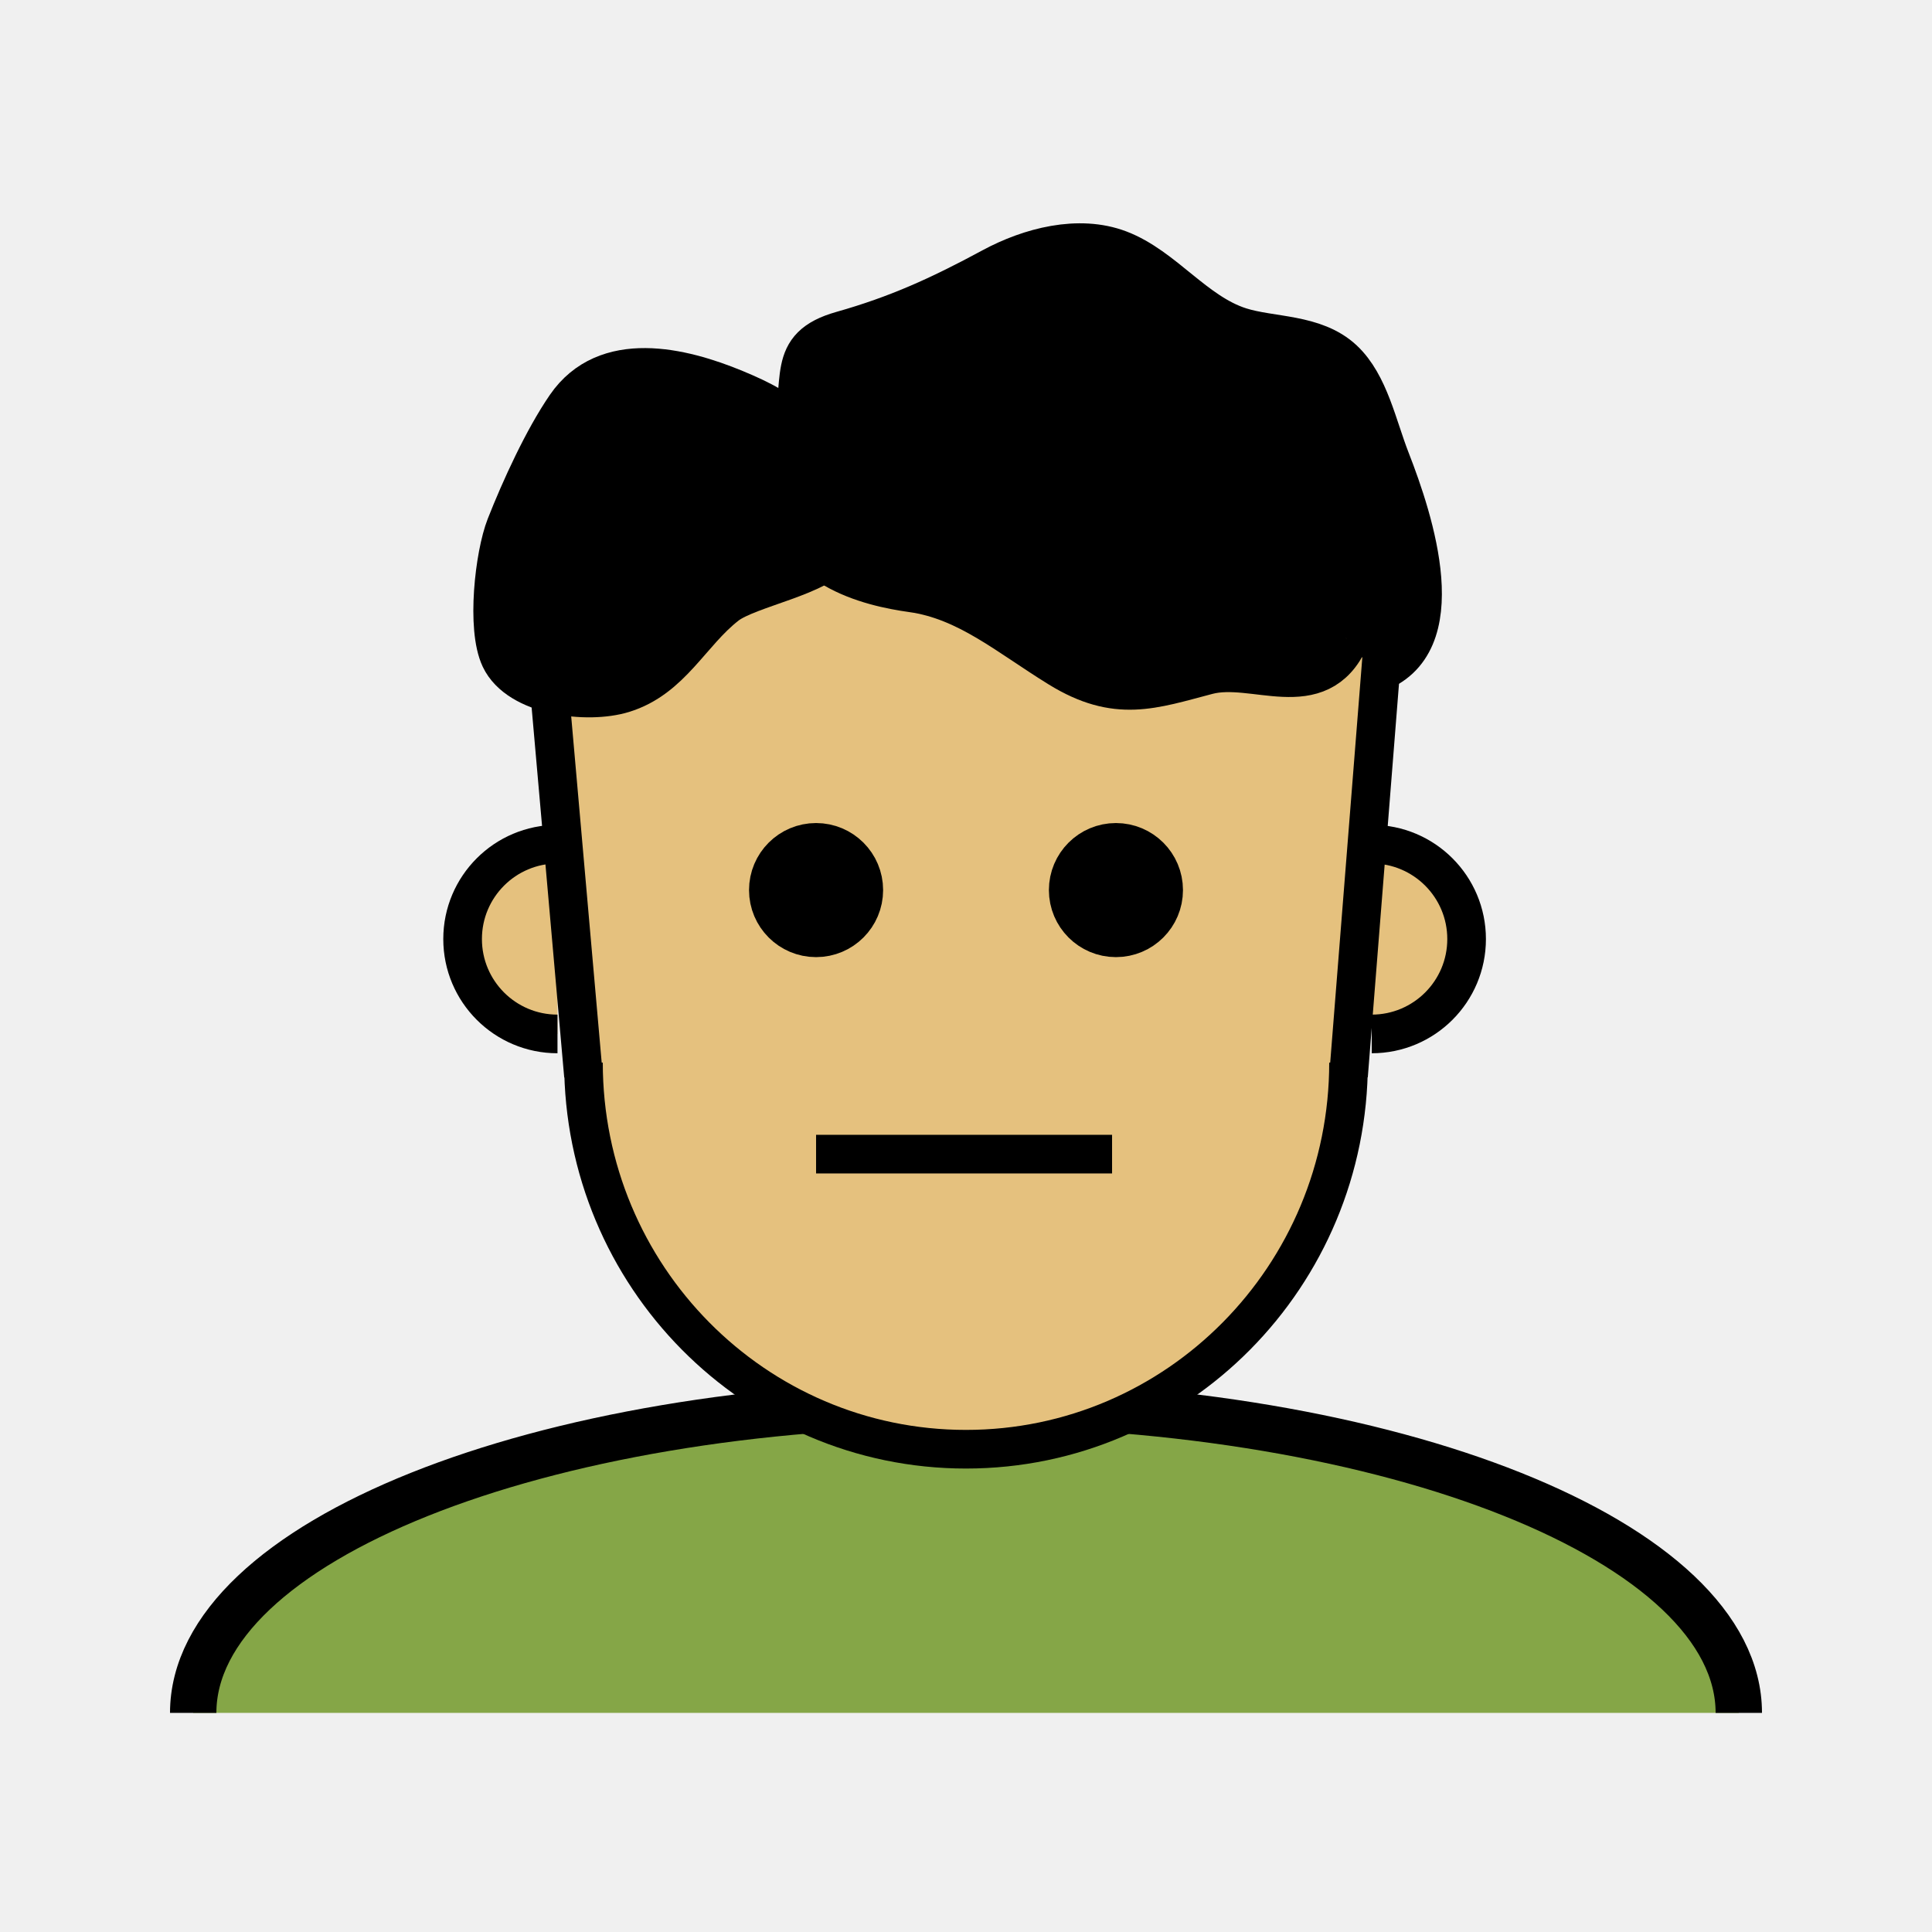
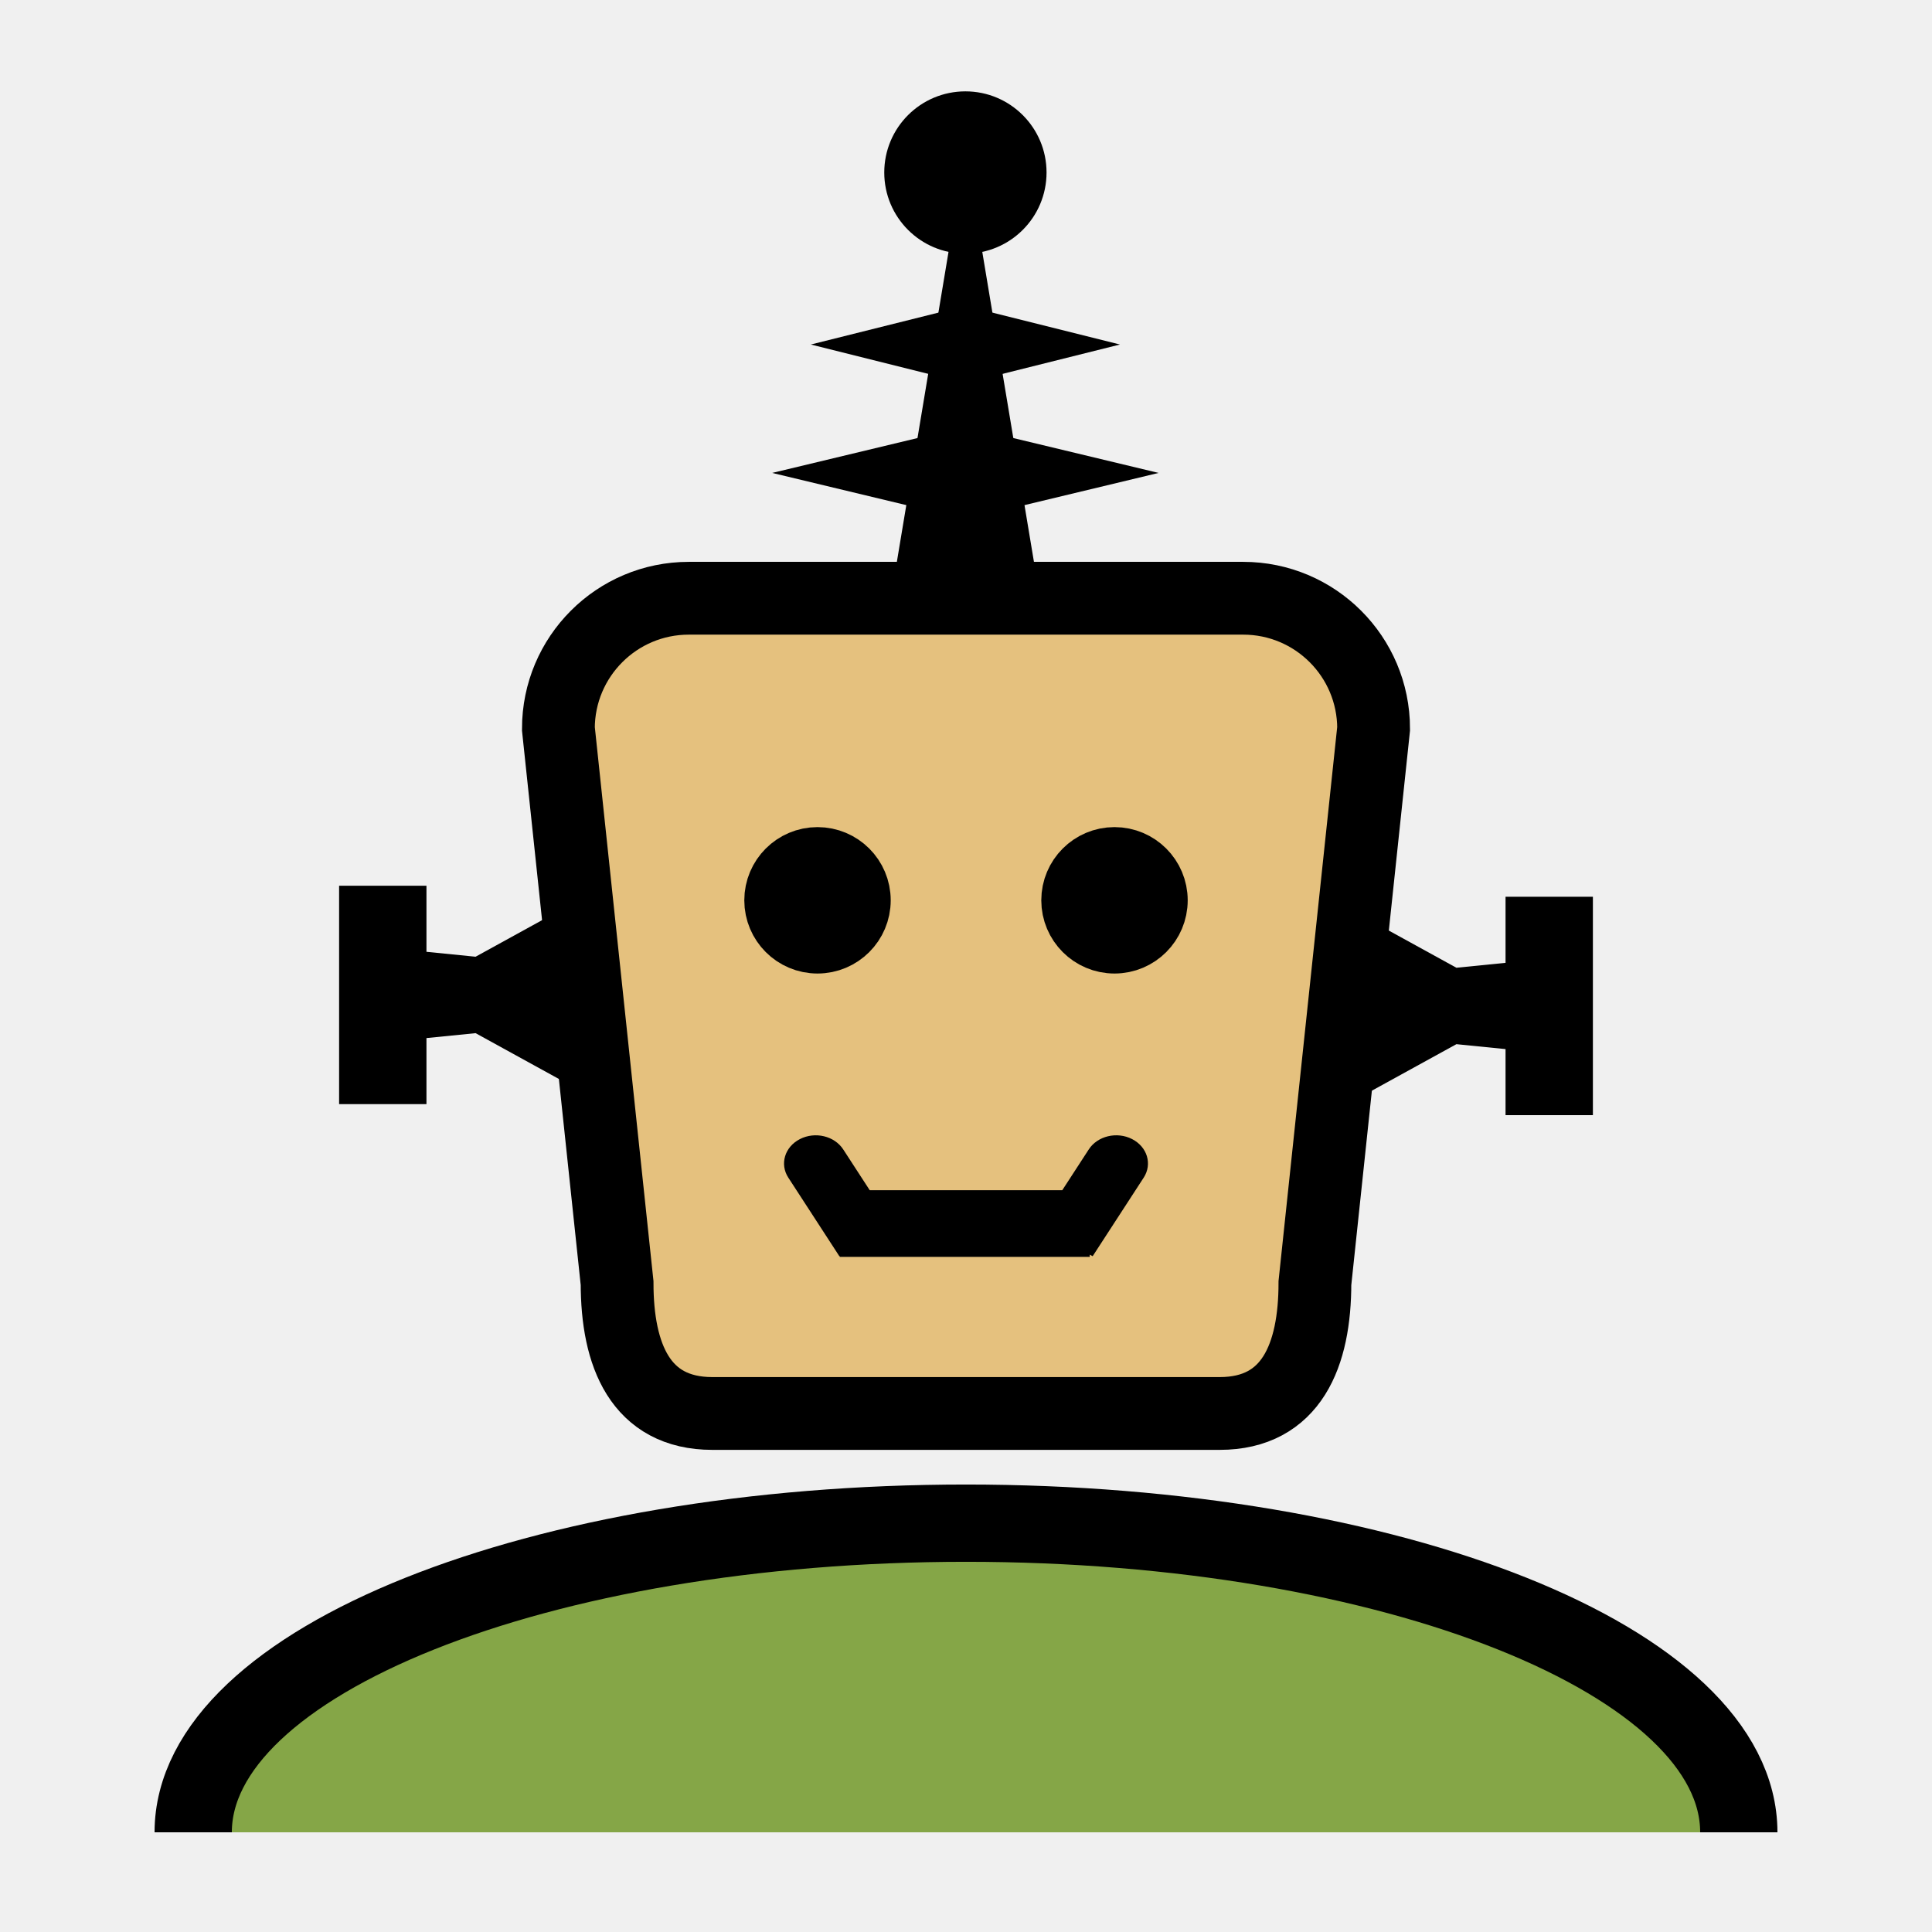
- <svg xmlns="http://www.w3.org/2000/svg" version="1.1" id="Layer_1" x="0px" y="0px" width="500px" height="500px" viewBox="0 0 500 500" enable-background="new 0 0 500 500" xml:space="preserve">
+ <svg xmlns="http://www.w3.org/2000/svg" xmlns:xlink="http://www.w3.org/1999/xlink" version="1.1" id="Layer_1" x="0px" y="0px" width="500px" height="500px" viewBox="0 0 500 500" enable-background="new 0 0 500 500" xml:space="preserve">
  <g>
    <g>
-       <path fill="#FFFFFF" stroke="#000000" stroke-width="10" stroke-miterlimit="10" d="M-1830.001,389.959    c-119.353,0-216.107,30.307-216.107,67.693h432.217C-1613.892,420.266-1710.646,389.959-1830.001,389.959z" />
-       <rect x="-1967.672" y="205.544" fill="#FFFFFF" stroke="#000000" stroke-width="10" stroke-miterlimit="10" width="41.003" height="124.073" />
-       <rect x="-1733.336" y="205.544" fill="#FFFFFF" stroke="#000000" stroke-width="10" stroke-miterlimit="10" width="41.005" height="124.071" />
-       <ellipse fill="#FFFFFF" stroke="#000000" stroke-width="10" stroke-miterlimit="10" cx="-1830.003" cy="267.582" rx="117.168" ry="161.43" />
-       <rect x="-1709.221" y="39.948" width="5" height="165.597" />
-       <line fill="none" stroke="#000000" stroke-width="10" stroke-miterlimit="10" x1="-1926.669" y1="176.334" x2="-1733.336" y2="176.334" />
-       <line fill="none" stroke="#000000" stroke-width="10" stroke-miterlimit="10" x1="-1926.669" y1="358.711" x2="-1733.336" y2="358.711" />
-       <circle stroke="#000000" stroke-width="10" stroke-miterlimit="10" cx="-1868.805" cy="246.879" r="10.351" />
-       <circle stroke="#000000" stroke-width="10" stroke-miterlimit="10" cx="-1791.201" cy="246.879" r="10.35" />
+       <path fill="#FFFFFF" stroke="#000000" stroke-width="10" stroke-miterlimit="10" d="M-2870.001,389.959    c-119.353,0-216.107,30.307-216.107,67.693h432.217C-2653.892,420.266-2750.646,389.959-2870.001,389.959z" />
+       <rect x="-3007.672" y="205.544" fill="#FFFFFF" stroke="#000000" stroke-width="10" stroke-miterlimit="10" width="41.003" height="124.073" />
+       <rect x="-2773.336" y="205.544" fill="#FFFFFF" stroke="#000000" stroke-width="10" stroke-miterlimit="10" width="41.005" height="124.071" />
+       <ellipse fill="#FFFFFF" stroke="#000000" stroke-width="10" stroke-miterlimit="10" cx="-2870.003" cy="267.582" rx="117.168" ry="161.43" />
+       <rect x="-2749.221" y="39.948" width="5" height="165.597" />
+       <line fill="none" stroke="#000000" stroke-width="10" stroke-miterlimit="10" x1="-2966.669" y1="176.334" x2="-2773.336" y2="176.334" />
+       <line fill="none" stroke="#000000" stroke-width="10" stroke-miterlimit="10" x1="-2966.669" y1="358.711" x2="-2773.336" y2="358.711" />
+       <circle stroke="#000000" stroke-width="10" stroke-miterlimit="10" cx="-2908.805" cy="246.879" r="10.351" />
+       <circle stroke="#000000" stroke-width="10" stroke-miterlimit="10" cx="-2831.201" cy="246.879" r="10.35" />
    </g>
-     <rect x="-2053.022" y="449.653" fill="#FFFFFF" width="446.458" height="20" />
+     <rect x="-3093.022" y="449.653" fill="#FFFFFF" width="446.458" height="20" />
  </g>
  <g>
    <g>
-       <line fill="#FFFFFF" stroke="#000000" stroke-width="10" stroke-miterlimit="10" x1="-1507.75" y1="65.674" x2="-1507.75" y2="434.326" />
-       <path fill="#FFFFFF" stroke="#000000" stroke-width="10" stroke-miterlimit="10" d="M-1507.75,111.674    c0.23,11.129,17.471,29.356,27,34" />
-       <path fill="#FFFFFF" stroke="#000000" stroke-width="10" stroke-miterlimit="10" d="M-1507.75,163.674    c2.527,15.677-16.374,31.158-29,37" />
-       <path fill="#FFFFFF" stroke="#000000" stroke-width="10" stroke-miterlimit="10" d="M-1506.75,216.674    c-0.528,1.92-0.026,4.835,0.104,6.803c10.191,2.887,19.317,9.075,29.896,11.197" />
-       <path fill="#FFFFFF" stroke="#000000" stroke-width="10" stroke-miterlimit="10" d="M-1509.75,274.674    c-9.609,9.365-19.46,15.034-29,23" />
-       <path fill="#FFFFFF" stroke="#000000" stroke-width="10" stroke-miterlimit="10" d="M-1509.75,327.674    c11.704,5.688,20.401,15.555,32,21" />
-       <path fill="#FFFFFF" stroke="#000000" stroke-width="10" stroke-miterlimit="10" d="M-1510.75,379.674    c-9.035,2.04-17.581,6.896-23,13" />
+       <line fill="#FFFFFF" stroke="#000000" stroke-width="10" stroke-miterlimit="10" x1="-2547.75" y1="65.674" x2="-2547.75" y2="434.326" />
+       <path fill="#FFFFFF" stroke="#000000" stroke-width="10" stroke-miterlimit="10" d="M-2547.75,111.674    c0.23,11.129,17.471,29.356,27,34" />
+       <path fill="#FFFFFF" stroke="#000000" stroke-width="10" stroke-miterlimit="10" d="M-2547.75,163.674    c2.527,15.677-16.374,31.158-29,37" />
+       <path fill="#FFFFFF" stroke="#000000" stroke-width="10" stroke-miterlimit="10" d="M-2546.75,216.674    c-0.528,1.92-0.026,4.835,0.104,6.803c10.191,2.887,19.317,9.075,29.896,11.197" />
+       <path fill="#FFFFFF" stroke="#000000" stroke-width="10" stroke-miterlimit="10" d="M-2549.75,274.674    c-9.609,9.365-19.46,15.034-29,23" />
+       <path fill="#FFFFFF" stroke="#000000" stroke-width="10" stroke-miterlimit="10" d="M-2549.75,327.674    c11.704,5.688,20.401,15.555,32,21" />
+       <path fill="#FFFFFF" stroke="#000000" stroke-width="10" stroke-miterlimit="10" d="M-2550.75,379.674    c-9.035,2.04-17.581,6.896-23,13" />
    </g>
    <g>
-       <polyline fill="none" stroke="#000000" stroke-width="10" stroke-miterlimit="10" points="-1306.946,429.732 -1363.866,238.705     -1424.916,434.326   " />
-       <polyline fill="none" stroke="#000000" stroke-width="10" stroke-miterlimit="10" points="-1124.75,430.391 -1215.75,136.379     -1333.25,340.379   " />
-       <line fill="#FFFFFF" stroke="#000000" stroke-width="10" stroke-miterlimit="10" x1="-1184.207" y1="239.83" x2="-1302.75" y2="433.185" />
+       <polyline fill="none" stroke="#000000" stroke-width="10" stroke-miterlimit="10" points="-2346.946,429.732 -2403.866,238.705     -2464.916,434.326   " />
+       <polyline fill="none" stroke="#000000" stroke-width="10" stroke-miterlimit="10" points="-2164.75,430.391 -2255.75,136.379     -2373.25,340.379   " />
+       <line fill="#FFFFFF" stroke="#000000" stroke-width="10" stroke-miterlimit="10" x1="-2224.207" y1="239.83" x2="-2342.75" y2="433.185" />
      <g>
-         <polyline fill="none" stroke="#000000" stroke-width="10" stroke-miterlimit="10" points="-1469.75,424.358 -1451.252,436.358      -1432.755,424.358 -1414.258,436.358 -1395.76,424.358 -1377.261,436.358 -1358.761,424.358 -1340.262,436.358      -1321.762,424.358 -1303.267,436.358 -1284.771,424.358 -1266.272,436.358 -1247.771,424.358 -1229.273,436.358      -1210.773,424.358 -1192.273,436.358 -1173.771,424.358 -1155.273,436.358 -1136.77,424.358 -1118.265,436.358      -1099.757,424.358 -1081.25,436.358    " />
+         <polyline fill="none" stroke="#000000" stroke-width="10" stroke-miterlimit="10" points="-2509.75,424.358 -2491.252,436.358      -2472.755,424.358 -2454.258,436.358 -2435.76,424.358 -2417.261,436.358 -2398.761,424.358 -2380.262,436.358      -2361.762,424.358 -2343.267,436.358 -2324.771,424.358 -2306.272,436.358 -2287.771,424.358 -2269.273,436.358      -2250.773,424.358 -2232.273,436.358 -2213.771,424.358 -2195.273,436.358 -2176.77,424.358 -2158.265,436.358      -2139.757,424.358 -2121.25,436.358    " />
      </g>
    </g>
  </g>
  <g>
-     <line fill="none" stroke="#000000" stroke-width="12" stroke-miterlimit="10" x1="-899.733" y1="107.23" x2="-681.335" y2="107.23" />
-     <polyline fill="none" stroke="#000000" stroke-width="12" stroke-miterlimit="10" points="-681.335,107.23 -790.534,55.609    -899.733,107.23  " />
-     <rect x="-877.891" y="107.23" fill="none" stroke="#000000" stroke-width="12" stroke-miterlimit="10" width="172.729" height="55.592" />
-     <rect x="-834.213" y="107.23" fill="none" stroke="#000000" stroke-width="12" stroke-miterlimit="10" width="85.374" height="55.592" />
-     <rect x="-887.819" y="162.822" fill="none" stroke="#000000" stroke-width="12" stroke-miterlimit="10" width="194.57" height="33.752" />
-     <rect x="-890.271" y="197.3" fill="none" stroke="#000000" stroke-width="12" stroke-miterlimit="10" width="199.967" height="13.992" />
-     <line fill="none" stroke="#000000" stroke-width="12" stroke-miterlimit="10" x1="-790" y1="55.609" x2="-790" y2="464.149" />
-     <line fill="none" stroke="#000000" stroke-width="12" stroke-miterlimit="10" x1="-736.354" y1="211.103" x2="-704.297" y2="460.056" />
-     <line fill="none" stroke="#000000" stroke-width="12" stroke-miterlimit="10" x1="-843.646" y1="210.269" x2="-875.703" y2="459.222" />
-     <line fill="none" stroke="#000000" stroke-width="12" stroke-miterlimit="10" x1="-855.39" y1="322.128" x2="-855.39" y2="322.128" />
-     <line fill="none" stroke="#000000" stroke-width="12" stroke-miterlimit="10" x1="-859.675" y1="211.103" x2="-891.733" y2="460.056" />
-     <line fill="none" stroke="#000000" stroke-width="12" stroke-miterlimit="10" x1="-720.325" y1="211.103" x2="-688.267" y2="460.056" />
-     <line fill="none" stroke="#000000" stroke-width="12" stroke-miterlimit="10" x1="-850.286" y1="266.283" x2="-790.875" y2="309.35" />
-     <line fill="none" stroke="#000000" stroke-width="12" stroke-miterlimit="10" x1="-855.39" y1="309.35" x2="-790.875" y2="266.283" />
-     <line fill="none" stroke="#000000" stroke-width="12" stroke-miterlimit="10" x1="-731.461" y1="266.283" x2="-790.873" y2="309.35" />
-     <line fill="none" stroke="#000000" stroke-width="12" stroke-miterlimit="10" x1="-726.358" y1="309.35" x2="-790.873" y2="266.283" />
-     <line fill="none" stroke="#000000" stroke-width="12" stroke-miterlimit="10" x1="-859.783" y1="346.411" x2="-790.875" y2="396.439" />
-     <line fill="none" stroke="#000000" stroke-width="12" stroke-miterlimit="10" x1="-865.711" y1="396.439" x2="-790.875" y2="346.411" />
-     <line fill="none" stroke="#000000" stroke-width="12" stroke-miterlimit="10" x1="-721.78" y1="346.411" x2="-790.688" y2="396.439" />
-     <line fill="none" stroke="#000000" stroke-width="12" stroke-miterlimit="10" x1="-715.852" y1="396.439" x2="-790.688" y2="346.411" />
-     <line fill="none" stroke="#000000" stroke-width="12" stroke-miterlimit="10" x1="-726.358" y1="35.851" x2="-726.358" y2="84.823" />
+     <line fill="none" stroke="#000000" stroke-width="12" stroke-miterlimit="10" x1="-1939.733" y1="107.23" x2="-1721.335" y2="107.23" />
+     <polyline fill="none" stroke="#000000" stroke-width="12" stroke-miterlimit="10" points="-1721.335,107.23 -1830.534,55.609    -1939.733,107.23  " />
+     <rect x="-1917.891" y="107.23" fill="none" stroke="#000000" stroke-width="12" stroke-miterlimit="10" width="172.729" height="55.592" />
+     <rect x="-1874.213" y="107.23" fill="none" stroke="#000000" stroke-width="12" stroke-miterlimit="10" width="85.374" height="55.592" />
+     <rect x="-1927.819" y="162.822" fill="none" stroke="#000000" stroke-width="12" stroke-miterlimit="10" width="194.57" height="33.752" />
+     <rect x="-1930.271" y="197.3" fill="none" stroke="#000000" stroke-width="12" stroke-miterlimit="10" width="199.967" height="13.992" />
+     <line fill="none" stroke="#000000" stroke-width="12" stroke-miterlimit="10" x1="-1830" y1="55.609" x2="-1830" y2="464.149" />
+     <line fill="none" stroke="#000000" stroke-width="12" stroke-miterlimit="10" x1="-1776.354" y1="211.103" x2="-1744.297" y2="460.056" />
+     <line fill="none" stroke="#000000" stroke-width="12" stroke-miterlimit="10" x1="-1883.646" y1="210.269" x2="-1915.703" y2="459.222" />
+     <line fill="none" stroke="#000000" stroke-width="12" stroke-miterlimit="10" x1="-1895.39" y1="322.128" x2="-1895.39" y2="322.128" />
+     <line fill="none" stroke="#000000" stroke-width="12" stroke-miterlimit="10" x1="-1899.675" y1="211.103" x2="-1931.733" y2="460.056" />
+     <line fill="none" stroke="#000000" stroke-width="12" stroke-miterlimit="10" x1="-1760.325" y1="211.103" x2="-1728.267" y2="460.056" />
+     <line fill="none" stroke="#000000" stroke-width="12" stroke-miterlimit="10" x1="-1890.286" y1="266.283" x2="-1830.875" y2="309.35" />
+     <line fill="none" stroke="#000000" stroke-width="12" stroke-miterlimit="10" x1="-1895.39" y1="309.35" x2="-1830.875" y2="266.283" />
+     <line fill="none" stroke="#000000" stroke-width="12" stroke-miterlimit="10" x1="-1771.461" y1="266.283" x2="-1830.873" y2="309.35" />
+     <line fill="none" stroke="#000000" stroke-width="12" stroke-miterlimit="10" x1="-1766.358" y1="309.35" x2="-1830.873" y2="266.283" />
+     <line fill="none" stroke="#000000" stroke-width="12" stroke-miterlimit="10" x1="-1899.783" y1="346.411" x2="-1830.875" y2="396.439" />
+     <line fill="none" stroke="#000000" stroke-width="12" stroke-miterlimit="10" x1="-1905.711" y1="396.439" x2="-1830.875" y2="346.411" />
+     <line fill="none" stroke="#000000" stroke-width="12" stroke-miterlimit="10" x1="-1761.78" y1="346.411" x2="-1830.688" y2="396.439" />
+     <line fill="none" stroke="#000000" stroke-width="12" stroke-miterlimit="10" x1="-1755.852" y1="396.439" x2="-1830.688" y2="346.411" />
+     <line fill="none" stroke="#000000" stroke-width="12" stroke-miterlimit="10" x1="-1766.358" y1="35.851" x2="-1766.358" y2="84.823" />
  </g>
  <g>
-     <path fill="#85A647" stroke="#000000" stroke-width="15.22" stroke-miterlimit="10" d="M-70,439.299   c0-44.184-89.542-80-200.001-80c-110.456,0-199.999,35.816-199.999,80" />
-     <path fill="#E5C17E" stroke="#000000" stroke-width="14" stroke-miterlimit="10" d="M-171,274.424l9-113.527   c0-9.332-23.222-21.897-28.429-21.897h-159.144c-5.206,0-29.428,12.565-29.428,21.897l10,113.527v-3.43   c0,55.264,44.324,100.064,99,100.064s99-44.801,99-100.064" />
-     <line fill="none" stroke="#000000" stroke-width="12" stroke-miterlimit="10" x1="-270" y1="272.689" x2="-270" y2="322.689" />
-     <line fill="none" stroke="#000000" stroke-width="12" stroke-miterlimit="10" x1="-240" y1="277.764" x2="-240" y2="317.764" />
-     <line fill="none" stroke="#000000" stroke-width="12" stroke-miterlimit="10" x1="-300" y1="277.689" x2="-300" y2="317.689" />
-     <circle stroke="#000000" stroke-width="16" stroke-miterlimit="10" cx="-308.801" cy="224.353" r="10.351" />
-     <circle stroke="#000000" stroke-width="16" stroke-miterlimit="10" cx="-231.197" cy="224.353" r="10.35" />
-     <path fill="none" stroke="#000000" stroke-width="14" stroke-miterlimit="10" d="M-165,222.471   c13.562,0,24.556,10.994,24.556,24.556s-10.994,24.556-24.556,24.556" />
-     <path fill="none" stroke="#000000" stroke-width="14" stroke-miterlimit="10" d="M-375.722,271.582   c-13.562,0-24.556-10.994-24.556-24.556s10.994-24.556,24.556-24.556" />
-     <line fill="none" stroke="#000000" stroke-width="10" stroke-miterlimit="10" x1="-270" y1="81" x2="-270" y2="181" />
-     <circle stroke="#000000" stroke-width="22" stroke-miterlimit="10" cx="-270" cy="63.051" r="10.351" />
+     <path fill="#85A647" stroke="#000000" stroke-width="15.22" stroke-miterlimit="10" d="M-1110,439.299   c0-44.184-89.542-80-200.001-80c-110.456,0-199.999,35.816-199.999,80" />
+     <path fill="#E5C17E" stroke="#000000" stroke-width="14" stroke-miterlimit="10" d="M-1211,274.424l9-113.527   c0-9.332-23.222-21.897-28.429-21.897h-159.144c-5.206,0-29.428,12.565-29.428,21.897l10,113.527v-3.43   c0,55.264,44.324,100.064,99,100.064s99-44.801,99-100.064" />
+     <line fill="none" stroke="#000000" stroke-width="12" stroke-miterlimit="10" x1="-1310" y1="272.689" x2="-1310" y2="322.689" />
+     <line fill="none" stroke="#000000" stroke-width="12" stroke-miterlimit="10" x1="-1280" y1="277.764" x2="-1280" y2="317.764" />
+     <line fill="none" stroke="#000000" stroke-width="12" stroke-miterlimit="10" x1="-1340" y1="277.689" x2="-1340" y2="317.689" />
+     <circle stroke="#000000" stroke-width="16" stroke-miterlimit="10" cx="-1348.801" cy="224.353" r="10.351" />
+     <circle stroke="#000000" stroke-width="16" stroke-miterlimit="10" cx="-1271.197" cy="224.353" r="10.35" />
+     <path fill="none" stroke="#000000" stroke-width="14" stroke-miterlimit="10" d="M-1205,222.471   c13.562,0,24.556,10.994,24.556,24.556s-10.994,24.556-24.556,24.556" />
+     <path fill="none" stroke="#000000" stroke-width="14" stroke-miterlimit="10" d="M-1415.722,271.582   c-13.562,0-24.556-10.994-24.556-24.556s10.994-24.556,24.556-24.556" />
+     <line fill="none" stroke="#000000" stroke-width="10" stroke-miterlimit="10" x1="-1310" y1="81" x2="-1310" y2="181" />
+     <circle stroke="#000000" stroke-width="22" stroke-miterlimit="10" cx="-1310" cy="63.051" r="10.351" />
  </g>
  <g>
-     <path fill="#E5C17E" stroke="#000000" stroke-width="10" stroke-miterlimit="10" d="M355,218.471   c13.562,0,24.556,10.994,24.556,24.556S368.562,267.582,355,267.582" />
-     <path fill="#E5C17E" stroke="#000000" stroke-width="10" stroke-miterlimit="10" d="M144.278,267.582   c-13.562,0-24.556-10.994-24.556-24.556s10.994-24.556,24.556-24.556" />
-     <path fill="#85A647" stroke="#000000" stroke-width="12" stroke-miterlimit="10" d="M450,443.299c0-44.184-89.542-80-200.001-80   c-110.456,0-199.999,35.816-199.999,80" />
-     <path fill="#E5C17E" stroke="#000000" stroke-width="10" stroke-miterlimit="10" d="M349,278.424l9-113.527   c0-9.332-23.222-21.897-28.429-21.897H170.428C165.222,143,141,155.565,141,164.897l10,113.527v-3.43   c0,55.264,44.324,100.064,99,100.064s99-44.801,99-100.064" />
-     <circle stroke="#000000" stroke-width="14" stroke-miterlimit="10" cx="211.199" cy="230.353" r="10.351" />
-     <circle stroke="#000000" stroke-width="14" stroke-miterlimit="10" cx="288.803" cy="230.353" r="10.35" />
+     <path fill="#E5C17E" stroke="#000000" stroke-width="10" stroke-miterlimit="10" d="M-685,218.471   c13.562,0,24.556,10.994,24.556,24.556s-10.994,24.556-24.556,24.556" />
+     <path fill="#E5C17E" stroke="#000000" stroke-width="10" stroke-miterlimit="10" d="M-895.722,267.582   c-13.562,0-24.556-10.994-24.556-24.556s10.994-24.556,24.556-24.556" />
+     <path fill="#85A647" stroke="#000000" stroke-width="12" stroke-miterlimit="10" d="M-590,443.299c0-44.184-89.542-80-200.001-80   c-110.456,0-199.999,35.816-199.999,80" />
+     <path fill="#E5C17E" stroke="#000000" stroke-width="10" stroke-miterlimit="10" d="M-691,278.424l9-113.527   c0-9.332-23.222-21.897-28.429-21.897h-159.144c-5.206,0-29.428,12.565-29.428,21.897l10,113.527v-3.43   c0,55.264,44.324,100.064,99,100.064s99-44.801,99-100.064" />
+     <circle stroke="#000000" stroke-width="14" stroke-miterlimit="10" cx="-828.801" cy="230.353" r="10.351" />
+     <circle stroke="#000000" stroke-width="14" stroke-miterlimit="10" cx="-751.197" cy="230.353" r="10.35" />
  </g>
-   <path stroke="#000000" stroke-width="11.828" stroke-miterlimit="10" d="M355.368,173.535c20.217-6.586,9.822-38.494,3.671-54.243  c-3.442-8.811-5.51-19.52-11.95-25.569c-7.088-6.657-18.176-5.664-26.402-8.297c-11.92-3.815-19.999-15.705-31.269-19.998  c-10.221-3.893-22.673-0.668-32.331,4.548c-13.783,7.444-24.709,12.383-39.032,16.438c-14.172,4.012-8.529,11.682-12.687,26.96  l-1,12.592c-0.458,20.335,21.251,25.121,31.749,26.582c14.477,2.015,25.262,11.482,38.446,19.587  c14.514,8.921,23.504,5.444,37.76,1.71c12.352-3.235,28.689,7.717,36.045-8.706" />
-   <path stroke="#000000" stroke-width="10.662" stroke-miterlimit="10" d="M211,128.801c0.301-16.991-7.285-22.251-20.805-27.851  c-13.849-5.735-33.385-10.446-43.489,4.254c-5.847,8.506-11.702,21.323-15.507,30.982c-2.938,7.46-5.098,26.378-1.441,34.097  c4.535,9.572,22.235,11.708,31.469,8.874c12.352-3.792,17.261-15.478,26.644-22.766c5.763-4.477,24.866-7.646,28.155-13.894  c4.044-7.681-4.948-19.087-8.025-25.064" />
-   <line fill="none" stroke="#000000" stroke-width="10" stroke-miterlimit="10" x1="211.199" y1="298.689" x2="287.803" y2="298.689" />
+   <path stroke="#000000" stroke-width="11.828" stroke-miterlimit="10" d="M-684.632,173.535c20.217-6.586,9.822-38.494,3.671-54.243  c-3.442-8.811-5.51-19.52-11.95-25.569c-7.088-6.657-18.176-5.664-26.402-8.297c-11.92-3.815-19.999-15.705-31.269-19.998  c-10.221-3.893-22.673-0.668-32.331,4.548c-13.783,7.444-24.709,12.383-39.032,16.438c-14.172,4.012-8.529,11.682-12.687,26.96  l-1,12.592c-0.458,20.335,21.251,25.121,31.749,26.582c14.477,2.015,25.262,11.482,38.446,19.587  c14.514,8.921,23.504,5.444,37.76,1.71c12.352-3.235,28.689,7.717,36.045-8.706" />
+   <path stroke="#000000" stroke-width="10.662" stroke-miterlimit="10" d="M-829,128.801c0.301-16.991-7.285-22.251-20.805-27.851  c-13.849-5.735-33.385-10.446-43.489,4.254c-5.847,8.506-11.702,21.323-15.507,30.982c-2.938,7.46-5.098,26.378-1.441,34.097  c4.535,9.572,22.235,11.708,31.469,8.874c12.352-3.792,17.261-15.478,26.644-22.766c5.763-4.477,24.866-7.646,28.155-13.894  c4.044-7.681-4.948-19.087-8.025-25.064" />
+   <line fill="none" stroke="#000000" stroke-width="10" stroke-miterlimit="10" x1="-828.801" y1="298.689" x2="-752.197" y2="298.689" />
+   <g>
+     <defs>
+       <rect id="SVGID_1_" x="-470" y="50" width="400" height="400" />
+     </defs>
+     <clipPath id="SVGID_2_">
+       <use xlink:href="#SVGID_1_" overflow="visible" />
+     </clipPath>
+     <path clip-path="url(#SVGID_2_)" fill="#84A544" d="M-307.934,143.75C-311.016,119.092-332.009,100-357.5,100   s-46.487,19.092-49.566,43.75H-457.5v12.5h50.434c3.079,24.658,24.075,43.75,49.566,43.75s46.484-19.092,49.566-43.75H-82.5v-12.5   H-307.934z M-357.5,162.5c-6.903,0-12.5-5.597-12.5-12.5s5.597-12.5,12.5-12.5s12.5,5.597,12.5,12.5S-350.597,162.5-357.5,162.5" />
+     <path clip-path="url(#SVGID_2_)" fill="#84A544" d="M-182.5,200c-25.491,0-46.487,19.092-49.569,43.75H-457.5v12.5h225.431   c3.082,24.655,24.078,43.75,49.569,43.75s46.484-19.095,49.569-43.75H-82.5v-12.5h-50.431C-136.016,219.092-157.009,200-182.5,200    M-182.5,262.5c-6.903,0-12.5-5.597-12.5-12.5s5.597-12.5,12.5-12.5s12.5,5.597,12.5,12.5S-175.597,262.5-182.5,262.5" />
+     <path clip-path="url(#SVGID_2_)" fill="#84A544" d="M-357.5,300c-25.491,0-46.487,19.095-49.566,43.75H-457.5v12.5h50.434   c3.079,24.655,24.075,43.75,49.566,43.75s46.484-19.095,49.566-43.75H-82.5v-12.5h-225.434C-311.016,319.095-332.009,300-357.5,300    M-357.5,362.5c-6.903,0-12.5-5.597-12.5-12.5s5.597-12.5,12.5-12.5s12.5,5.597,12.5,12.5S-350.597,362.5-357.5,362.5" />
+   </g>
+   <polygon points="198.474,-19 178.474,-19 188.474,-139 " />
+   <circle cx="188.474" cy="-133.98" r="15" />
+   <polygon points="188.474,-75.717 157.224,-85.717 188.474,-95.717 219.724,-85.717 " />
+   <polygon points="188.474,-40.434 148.474,-50.434 188.474,-60.434 228.474,-50.434 " />
+   <polyline points="387.915,-131.98 367.915,-120.98 347.915,-122.98 347.915,-113.98 347.915,-104.98 367.915,-106.98   387.915,-95.98 " />
+   <rect x="342.915" y="-133.98" width="16" height="40" />
+   <polygon points="679.63,34.422 657.63,34.422 657.503,34.61 646.79,53.165 624.048,30.422 624.013,30.458 617.146,23.592   614.312,20.936 612.526,23.949 600.026,45.6 593.442,57.005 591.856,54.26 584.356,41.27 583.978,41.27 561.978,41.27   561.978,51.27 578.583,51.27 583.196,59.26 587.669,67.005 587.952,67.496 590.696,72.25 593.478,77.103 596.188,72.25   598.933,67.495 599.216,67.006 608.688,50.6 616.493,37.081 638.36,58.948 638.396,58.912 645.263,65.778 648.812,69.436   651.163,65.59 663.386,44.422 679.63,44.422 " />
+   <g>
+     <path fill="#85A647" stroke="#000000" stroke-width="20" stroke-miterlimit="10" d="M450,474.194c0-44.184-89.542-80-200.001-80   c-110.456,0-199.999,35.816-199.999,80" />
+     <g>
+       <path fill="#E5C17E" stroke="#000000" stroke-width="18.838" stroke-miterlimit="10" d="M340.299,332.046    c0,18.646-6.009,33.76-24.652,33.76H184.354c-18.644,0-24.652-15.113-24.652-33.76L144.51,188.581    c0-18.644,15.112-33.756,33.758-33.756h143.465c18.646,0,33.758,15.113,33.758,33.756L340.299,332.046z" />
+       <circle stroke="#000000" stroke-width="15.288" stroke-miterlimit="10" cx="211.57" cy="233.001" r="11.302" />
+       <circle stroke="#000000" stroke-width="15.289" stroke-miterlimit="10" cx="288.43" cy="233.001" r="11.302" />
+       <g>
+         <polygon points="376.918,250.453 389.633,249.182 389.633,232.086 412.24,232.086 412.24,288.6 389.633,288.6 389.633,271.504      376.918,270.232 348.66,285.773 348.66,234.912    " />
+         <polygon points="123.082,247.6 110.367,246.328 110.367,229.233 87.76,229.233 87.76,285.746 110.367,285.746 110.367,268.65      123.082,267.379 151.34,282.92 151.34,232.059    " />
+       </g>
+       <polygon points="268.683,151.999 231.007,151.999 249.845,38.974   " />
+       <circle cx="249.845" cy="44.643" r="21" />
+       <polygon points="249.845,99.16 209.844,89.16 249.845,79.16 289.844,89.16   " />
+       <polygon points="249.845,134.393 199.844,122.392 249.845,110.393 299.844,122.392   " />
+       <path d="M296.813,299.223c-0.542-1.803-1.863-3.422-3.826-4.43c-1.962-1.007-4.199-1.211-6.228-0.729    c-2.03,0.484-3.854,1.656-4.985,3.402l-6.855,10.554h-49.838l-6.855-10.554c-1.134-1.744-2.955-2.918-4.985-3.4    c-2.028-0.483-4.266-0.279-6.228,0.73c-1.963,1.005-3.284,2.624-3.826,4.429s-0.312,3.791,0.821,5.537l13.211,20.338l0.099-0.048    v0.224h64.703v-0.567l0.761,0.392l13.211-20.338C297.126,303.016,297.355,301.029,296.813,299.223z" />
+     </g>
+   </g>
+   <rect x="501.017" y="-116.1" width="80" height="24" />
+   <path d="M564.379-102.491l16.335-28.292c1.4-2.428,3.653-4.057,6.162-4.729c2.51-0.673,5.275-0.388,7.702,1.015l0,0l0,0  c2.427,1.4,4.057,3.652,4.729,6.162c0.672,2.51,0.387,5.274-1.015,7.702l-16.335,28.292" />
+   <path d="M500.895-92.342l-16.335-28.292c-1.401-2.427-1.687-5.191-1.015-7.701c0.673-2.51,2.303-4.762,4.729-6.162l0,0l0,0  c2.427-1.402,5.192-1.688,7.702-1.015c2.509,0.673,4.761,2.302,6.162,4.729l16.334,28.292" />
</svg>
